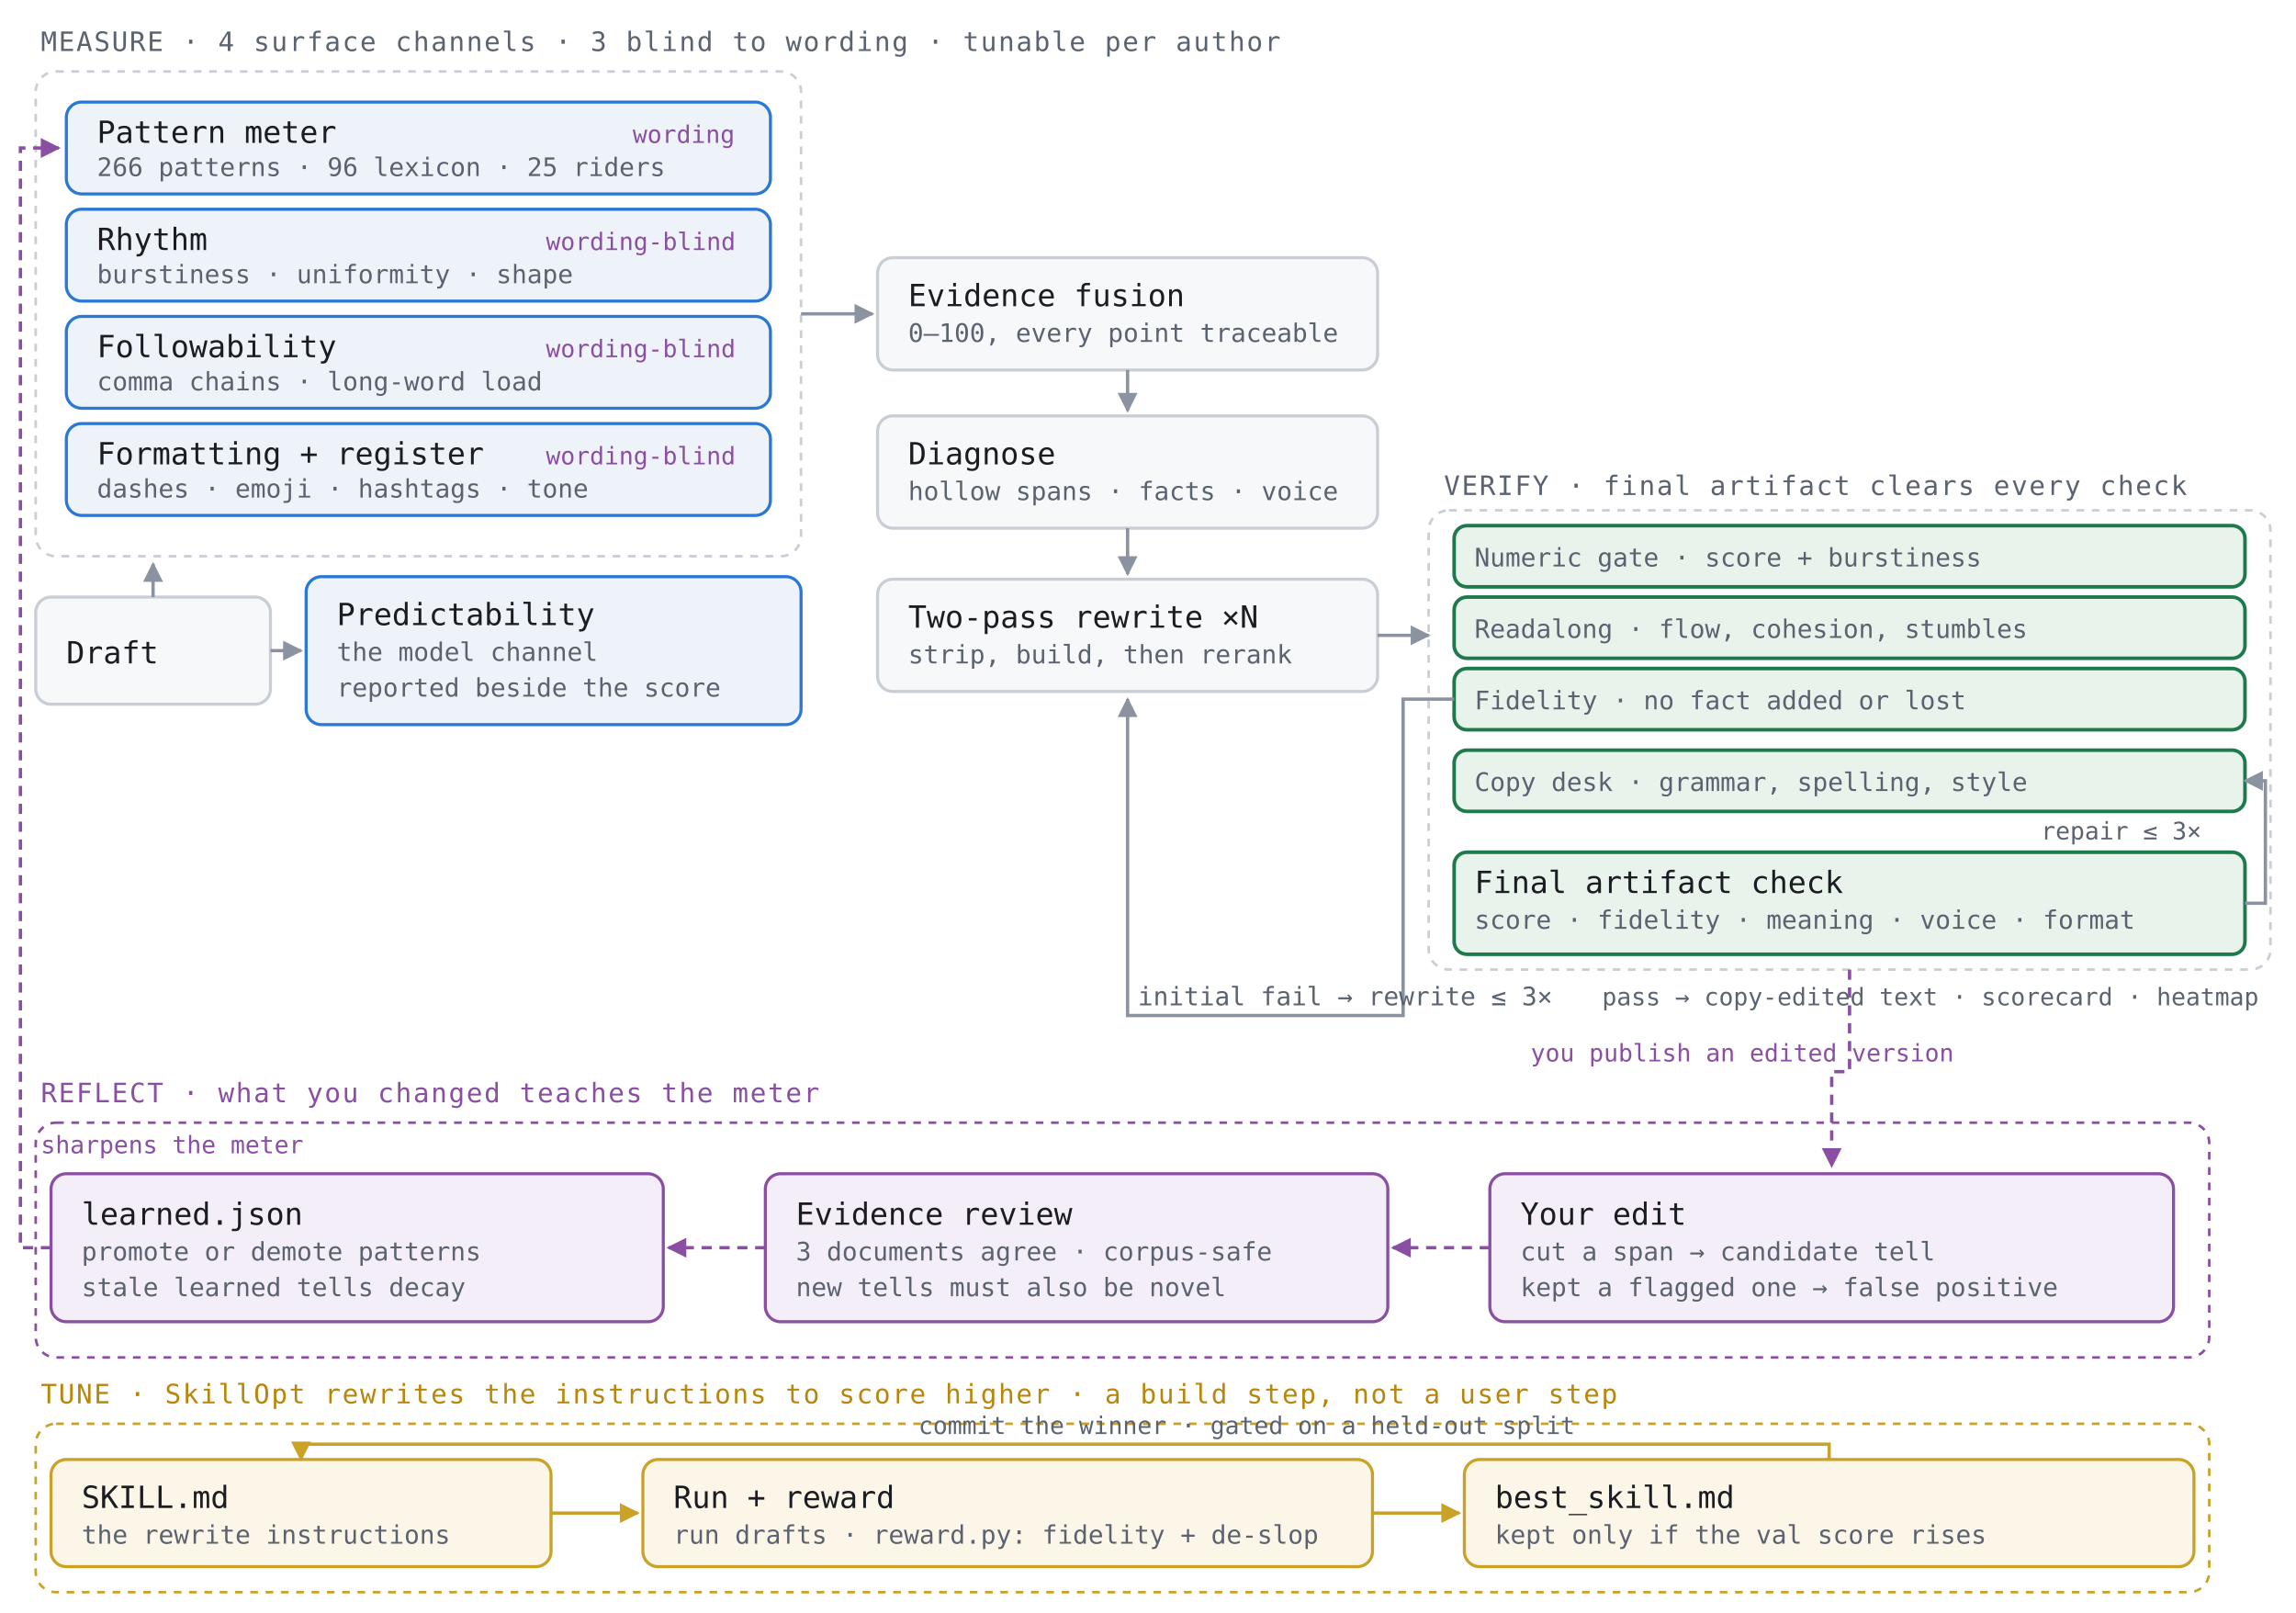
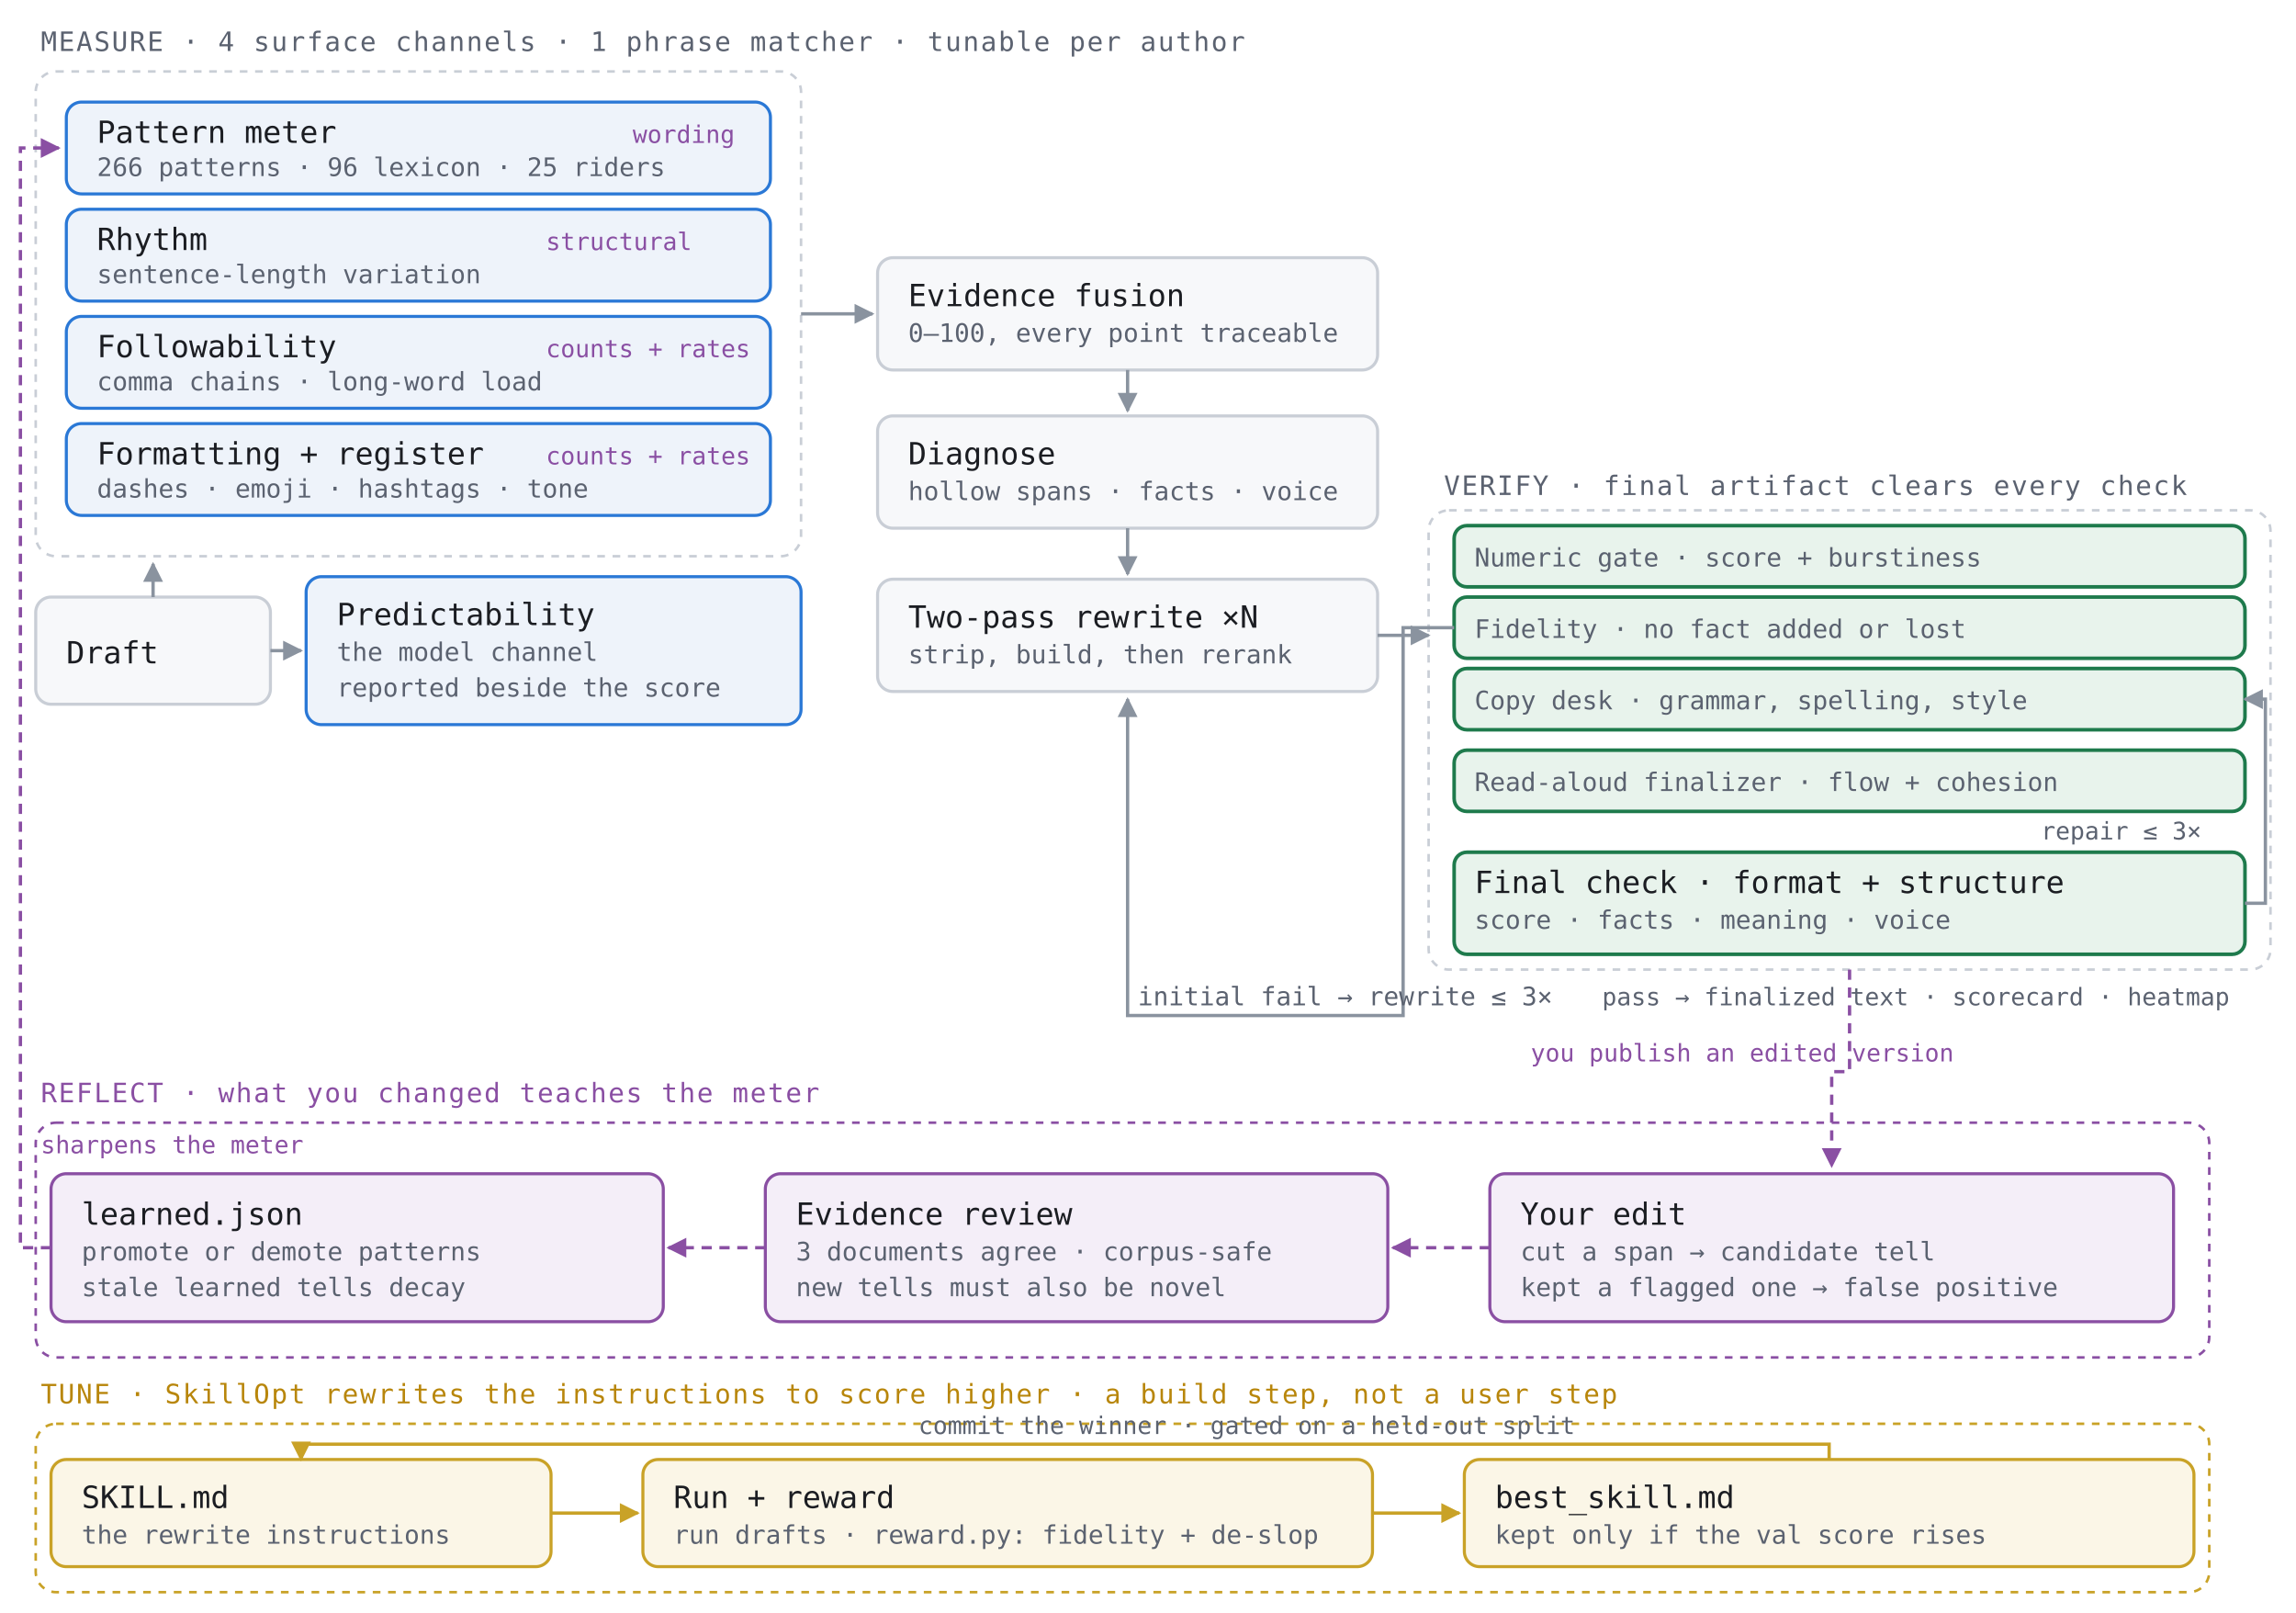
- <svg xmlns="http://www.w3.org/2000/svg" viewBox="0 0 900 632" width="900" height="632" font-family="ui-monospace,SFMono-Regular,Menlo,Consolas,monospace" role="img" aria-label="Zero Slop engine. A draft is measured by four surface channels: a pattern meter of 266 weighted patterns with a 96-term lexicon and 25 context-gated riders, plus rhythm, followability, and formatting with register. Only the pattern meter reads specific wording; the other three surface channels are blind to particular word choices. A fifth model channel called predictability asks the host model to guess masked words, ships no model of its own, and is reported beside the score rather than fused into it. Evidence fusion produces an AI-likelihood score from 0 to 100 in which every point is traceable. Diagnose finds hollow spans, inventories facts, and marks the author's voice. A two-pass rewrite strips tells, rebuilds toward an expert register, produces several candidates, and reranks them to the cleanest one that keeps every fact. Initial verification requires the numeric gate, a fresh-eyes readalong, and a fidelity check. The selected rewrite then enters a dedicated final copy desk for grammar, spelling, punctuation, consistency, and style. The exact copy-edited artifact is rechecked for score, fidelity, meaning, voice, and format; a repair loops through the copy desk and final checks up to three times, while an earlier gate failure loops back to the rewrite. Passing emits the copy-edited text with a scorecard and heatmap. Below runs the reflect loop: when you publish an edited version, a span you cut becomes a candidate tell and a flagged span you kept becomes false-positive evidence. Neither changes the meter until three distinct documents corroborate the evidence and corpus-safety checks pass; new candidate tells must also be novel. Learned patterns can then be promoted or demoted, and stale learned tells can decay, sharpening the meter. A separate tune band shows SkillOpt optimizing the SKILL.md instructions against an eval harness of de-slop gain, fidelity, and the gate, keeping a candidate only when a held-out validation score improves; this is a maintainer step and runs offline of the user.">
+ <svg xmlns="http://www.w3.org/2000/svg" viewBox="0 0 900 632" width="900" height="632" font-family="ui-monospace,SFMono-Regular,Menlo,Consolas,monospace" role="img" aria-label="Zero Slop engine. A draft is measured by four surface channels: a pattern meter of 266 weighted patterns with a 96-term lexicon and 25 context-gated riders, plus rhythm, followability, and formatting with register. Only the pattern meter matches specific wording; the other three surface channels use structural counts and rates. Paragraph shape is reported separately for social writing. A fifth model channel called predictability asks the host model to guess masked words, ships no model of its own, and is reported beside the score rather than fused into it. Evidence fusion produces an AI-likelihood score from 0 to 100 in which every point is traceable. Diagnose finds hollow spans, inventories facts, and marks the author's voice. A two-pass rewrite strips tells, rebuilds toward an expert register, produces two or three candidates, and reranks them with fidelity ahead of the meter. Initial verification requires the numeric gate and a fidelity check. The selected rewrite then enters a dedicated copy desk for grammar, spelling, punctuation, consistency, and style. A fresh read-aloud editor directly fixes flow, cohesion, and stumbles in the copy-edited artifact. That exact read-aloud-finalized artifact is rechecked for score, fidelity, meaning, voice, format, and structure; a repair loops through both editorial passes and final checks up to three times, while an earlier gate failure loops back to the rewrite. Passing emits the finalized text with a scorecard and heatmap. Below runs the reflect loop: when you publish an edited version, a span you cut becomes a candidate tell and a flagged span you kept becomes false-positive evidence. Neither changes the meter until three distinct documents corroborate the evidence and corpus-safety checks pass; new candidate tells must also be novel. Learned patterns can then be promoted or demoted, and stale learned tells can decay, sharpening the meter. A separate tune band shows SkillOpt optimizing the SKILL.md instructions against an eval harness of de-slop gain, fidelity, and the gate, keeping a candidate only when a held-out validation score improves; this is a maintainer step and runs offline of the user.">
  <defs>
    <marker id="a" viewBox="0 0 10 10" refX="9" refY="5" markerWidth="6" markerHeight="6" orient="auto-start-reverse">
      <path d="M0 0 L10 5 L0 10 z" fill="#8A939F" />
    </marker>
    <marker id="b" viewBox="0 0 10 10" refX="9" refY="5" markerWidth="6" markerHeight="6" orient="auto-start-reverse">
      <path d="M0 0 L10 5 L0 10 z" fill="#8A4FA3" />
    </marker>
    <marker id="c" viewBox="0 0 10 10" refX="9" refY="5" markerWidth="6" markerHeight="6" orient="auto-start-reverse">
      <path d="M0 0 L10 5 L0 10 z" fill="#C9A227" />
    </marker>
    <style>
      .surface { fill:#F7F8FA; stroke:#C9CED6; stroke-width:1.2 }
      .ch { fill:#EEF3FA; stroke:#2A78D6; stroke-width:1.2 }
      .hi { fill:#E8F3EC; stroke:#1E7A4C; stroke-width:1.4 }
      .lr { fill:#F4EEF8; stroke:#8A4FA3; stroke-width:1.2 }
      .tn { fill:#FBF6E7; stroke:#C9A227; stroke-width:1.2 }
      .t  { font-size:12px; fill:#1B1D22 }
      .m  { font-size:10px; fill:#5B6270 }
      .h  { font-size:10.5px; fill:#5B6270; letter-spacing:.06em }
      .hp { font-size:10.5px; fill:#8A4FA3; letter-spacing:.06em }
      .ht { font-size:10.5px; fill:#B8860B; letter-spacing:.06em }
      .lb { font-size:9.5px; fill:#8A4FA3 }
      .lg { font-size:9.5px; fill:#5B6270 }
      .ln { stroke:#8A939F; stroke-width:1.3; fill:none }
      .lp { stroke:#8A4FA3; stroke-width:1.3; fill:none; stroke-dasharray:4 3 }
      .lt { stroke:#C9A227; stroke-width:1.3; fill:none }
      .grp{ fill:none; stroke:#C9CED6; stroke-width:1; stroke-dasharray:3 3 }
      .grl{ fill:none; stroke:#8A4FA3; stroke-width:1; stroke-dasharray:3 3 }
      .grt{ fill:none; stroke:#C9A227; stroke-width:1; stroke-dasharray:3 3 }
      @media (prefers-color-scheme: dark) {
        svg { color-scheme: dark }
        .surface { fill:#1E2128; stroke:#3A404B }
        .ch { fill:#16233A; stroke:#4B90E2 }
        .hi { fill:#14291D; stroke:#3FA872 }
        .lr { fill:#241B2E; stroke:#A972C4 }
        .tn { fill:#2A2417; stroke:#C9A227 }
        .t  { fill:#E8EAED }
        .m  { fill:#9AA2AE }
        .h  { fill:#9AA2AE }
        .hp { fill:#A972C4 }
        .ht { fill:#D6B84A }
        .lb { fill:#A972C4 }
        .lg { fill:#9AA2AE }
        .ln { stroke:#6B7280 }
        .grp{ stroke:#3A404B }
      }
    </style>
  </defs>
-   <text x="16" y="20" class="h">MEASURE · 4 surface channels · 3 blind to wording · tunable per author</text>
+   <text x="16" y="20" class="h">MEASURE · 4 surface channels · 1 phrase matcher · tunable per author</text>
  <rect x="14" y="28" width="300" height="190" rx="8" class="grp" />
  <rect x="26" y="40" width="276" height="36" rx="6" class="ch" />
  <text x="38" y="56" class="t">Pattern meter</text>
  <text x="38" y="69" class="m">266 patterns · 96 lexicon · 25 riders</text>
  <text x="248" y="56" class="lb" fill="#8A939F">wording</text>
  <rect x="26" y="82" width="276" height="36" rx="6" class="ch" />
  <text x="38" y="98" class="t">Rhythm</text>
-   <text x="38" y="111" class="m">burstiness · uniformity · shape</text>
-   <text x="214" y="98" class="lb" fill="#1E7A4C">wording-blind</text>
+   <text x="38" y="111" class="m">sentence-length variation</text>
+   <text x="214" y="98" class="lb" fill="#1E7A4C">structural</text>
  <rect x="26" y="124" width="276" height="36" rx="6" class="ch" />
  <text x="38" y="140" class="t">Followability</text>
  <text x="38" y="153" class="m">comma chains · long-word load</text>
-   <text x="214" y="140" class="lb" fill="#1E7A4C">wording-blind</text>
+   <text x="214" y="140" class="lb" fill="#1E7A4C">counts + rates</text>
  <rect x="26" y="166" width="276" height="36" rx="6" class="ch" />
  <text x="38" y="182" class="t">Formatting + register</text>
  <text x="38" y="195" class="m">dashes · emoji · hashtags · tone</text>
-   <text x="214" y="182" class="lb" fill="#1E7A4C">wording-blind</text>
+   <text x="214" y="182" class="lb" fill="#1E7A4C">counts + rates</text>
  <rect x="14" y="234" width="92" height="42" rx="6" class="surface" />
  <text x="26" y="260" class="t">Draft</text>
  <path d="M60 234 L60 221" class="ln" marker-end="url(#a)" />
  <rect x="120" y="226" width="194" height="58" rx="6" class="ch" />
  <text x="132" y="245" class="t">Predictability</text>
  <text x="132" y="259" class="m">the model channel</text>
  <text x="132" y="273" class="m">reported beside the score</text>
  <path d="M106 255 L118 255" class="ln" marker-end="url(#a)" />
  <path d="M314 123 L342 123" class="ln" marker-end="url(#a)" />
  <rect x="344" y="101" width="196" height="44" rx="6" class="surface" />
  <text x="356" y="120" class="t">Evidence fusion</text>
  <text x="356" y="134" class="m">0–100, every point traceable</text>
  <path d="M442 145 L442 161" class="ln" marker-end="url(#a)" />
  <rect x="344" y="163" width="196" height="44" rx="6" class="surface" />
  <text x="356" y="182" class="t">Diagnose</text>
  <text x="356" y="196" class="m">hollow spans · facts · voice</text>
  <path d="M442 207 L442 225" class="ln" marker-end="url(#a)" />
  <rect x="344" y="227" width="196" height="44" rx="6" class="surface" />
  <text x="356" y="246" class="t">Two-pass rewrite ×N</text>
  <text x="356" y="260" class="m">strip, build, then rerank</text>
  <path d="M540 249 L560 249" class="ln" marker-end="url(#a)" />
  <text x="566" y="194" class="h">VERIFY · final artifact clears every check</text>
  <rect x="560" y="200" width="330" height="180" rx="8" class="grp" />
  <rect x="570" y="206" width="310" height="24" rx="5" class="hi" />
  <text x="578" y="222" class="m">Numeric gate · score + burstiness</text>
  <rect x="570" y="234" width="310" height="24" rx="5" class="hi" />
-   <text x="578" y="250" class="m">Readalong · flow, cohesion, stumbles</text>
+   <text x="578" y="250" class="m">Fidelity · no fact added or lost</text>
  <rect x="570" y="262" width="310" height="24" rx="5" class="hi" />
-   <text x="578" y="278" class="m">Fidelity · no fact added or lost</text>
+   <text x="578" y="278" class="m">Copy desk · grammar, spelling, style</text>
  <rect x="570" y="294" width="310" height="24" rx="5" class="hi" />
-   <text x="578" y="310" class="m">Copy desk · grammar, spelling, style</text>
+   <text x="578" y="310" class="m">Read-aloud finalizer · flow + cohesion</text>
  <rect x="570" y="334" width="310" height="40" rx="5" class="hi" />
-   <text x="578" y="350" class="t">Final artifact check</text>
-   <text x="578" y="364" class="m">score · fidelity · meaning · voice · format</text>
-   <path d="M570 274 L550 274 L550 398 L442 398 L442 274" class="ln" marker-end="url(#a)" />
+   <text x="578" y="350" class="t">Final check · format + structure</text>
+   <text x="578" y="364" class="m">score · facts · meaning · voice</text>
+   <path d="M570 246 L550 246 L550 398 L442 398 L442 274" class="ln" marker-end="url(#a)" />
  <text x="446" y="394" class="m">initial fail → rewrite ≤ 3×</text>
-   <path d="M880 354 L888 354 L888 306 L880 306" class="ln" marker-end="url(#a)" />
+   <path d="M880 354 L888 354 L888 274 L880 274" class="ln" marker-end="url(#a)" />
  <text x="800" y="329" class="lg">repair ≤ 3×</text>
-   <text x="628" y="394" class="lg">pass → copy-edited text · scorecard · heatmap</text>
+   <text x="628" y="394" class="lg">pass → finalized text · scorecard · heatmap</text>
  <text x="16" y="432" class="hp">REFLECT · what you changed teaches the meter</text>
  <rect x="14" y="440" width="852" height="92" rx="8" class="grl" />
  <path d="M725 380 L725 420 L718 420 L718 457" class="lp" marker-end="url(#b)" />
  <text x="600" y="416" class="lb">you publish an edited version</text>
  <rect x="584" y="460" width="268" height="58" rx="6" class="lr" />
  <text x="596" y="480" class="t">Your edit</text>
  <text x="596" y="494" class="m">cut a span → candidate tell</text>
  <text x="596" y="508" class="m">kept a flagged one → false positive</text>
  <path d="M584 489 L546 489" class="lp" marker-end="url(#b)" />
  <rect x="300" y="460" width="244" height="58" rx="6" class="lr" />
  <text x="312" y="480" class="t">Evidence review</text>
  <text x="312" y="494" class="m">3 documents agree · corpus-safe</text>
  <text x="312" y="508" class="m">new tells must also be novel</text>
  <path d="M300 489 L262 489" class="lp" marker-end="url(#b)" />
  <rect x="20" y="460" width="240" height="58" rx="6" class="lr" />
  <text x="32" y="480" class="t">learned.json</text>
  <text x="32" y="494" class="m">promote or demote patterns</text>
  <text x="32" y="508" class="m">stale learned tells decay</text>
  <path d="M20 489 L8 489 L8 58 L23 58" class="lp" marker-end="url(#b)" />
  <text x="16" y="452" class="lb">sharpens the meter</text>
  <text x="16" y="550" class="ht">TUNE · SkillOpt rewrites the instructions to score higher · a build step, not a user step</text>
  <rect x="14" y="558" width="852" height="66" rx="8" class="grt" />
  <rect x="20" y="572" width="196" height="42" rx="6" class="tn" />
  <text x="32" y="591" class="t">SKILL.md</text>
  <text x="32" y="605" class="m">the rewrite instructions</text>
  <path d="M216 593 L250 593" class="lt" marker-end="url(#c)" />
  <rect x="252" y="572" width="286" height="42" rx="6" class="tn" />
  <text x="264" y="591" class="t">Run + reward</text>
  <text x="264" y="605" class="m">run drafts · reward.py: fidelity + de-slop</text>
  <path d="M538 593 L572 593" class="lt" marker-end="url(#c)" />
  <rect x="574" y="572" width="286" height="42" rx="6" class="tn" />
  <text x="586" y="591" class="t">best_skill.md</text>
  <text x="586" y="605" class="m">kept only if the val score rises</text>
  <path d="M717 572 L717 566 L118 566 L118 572" class="lt" marker-end="url(#c)" />
  <text x="360" y="562" class="lg">commit the winner · gated on a held-out split</text>
</svg>
